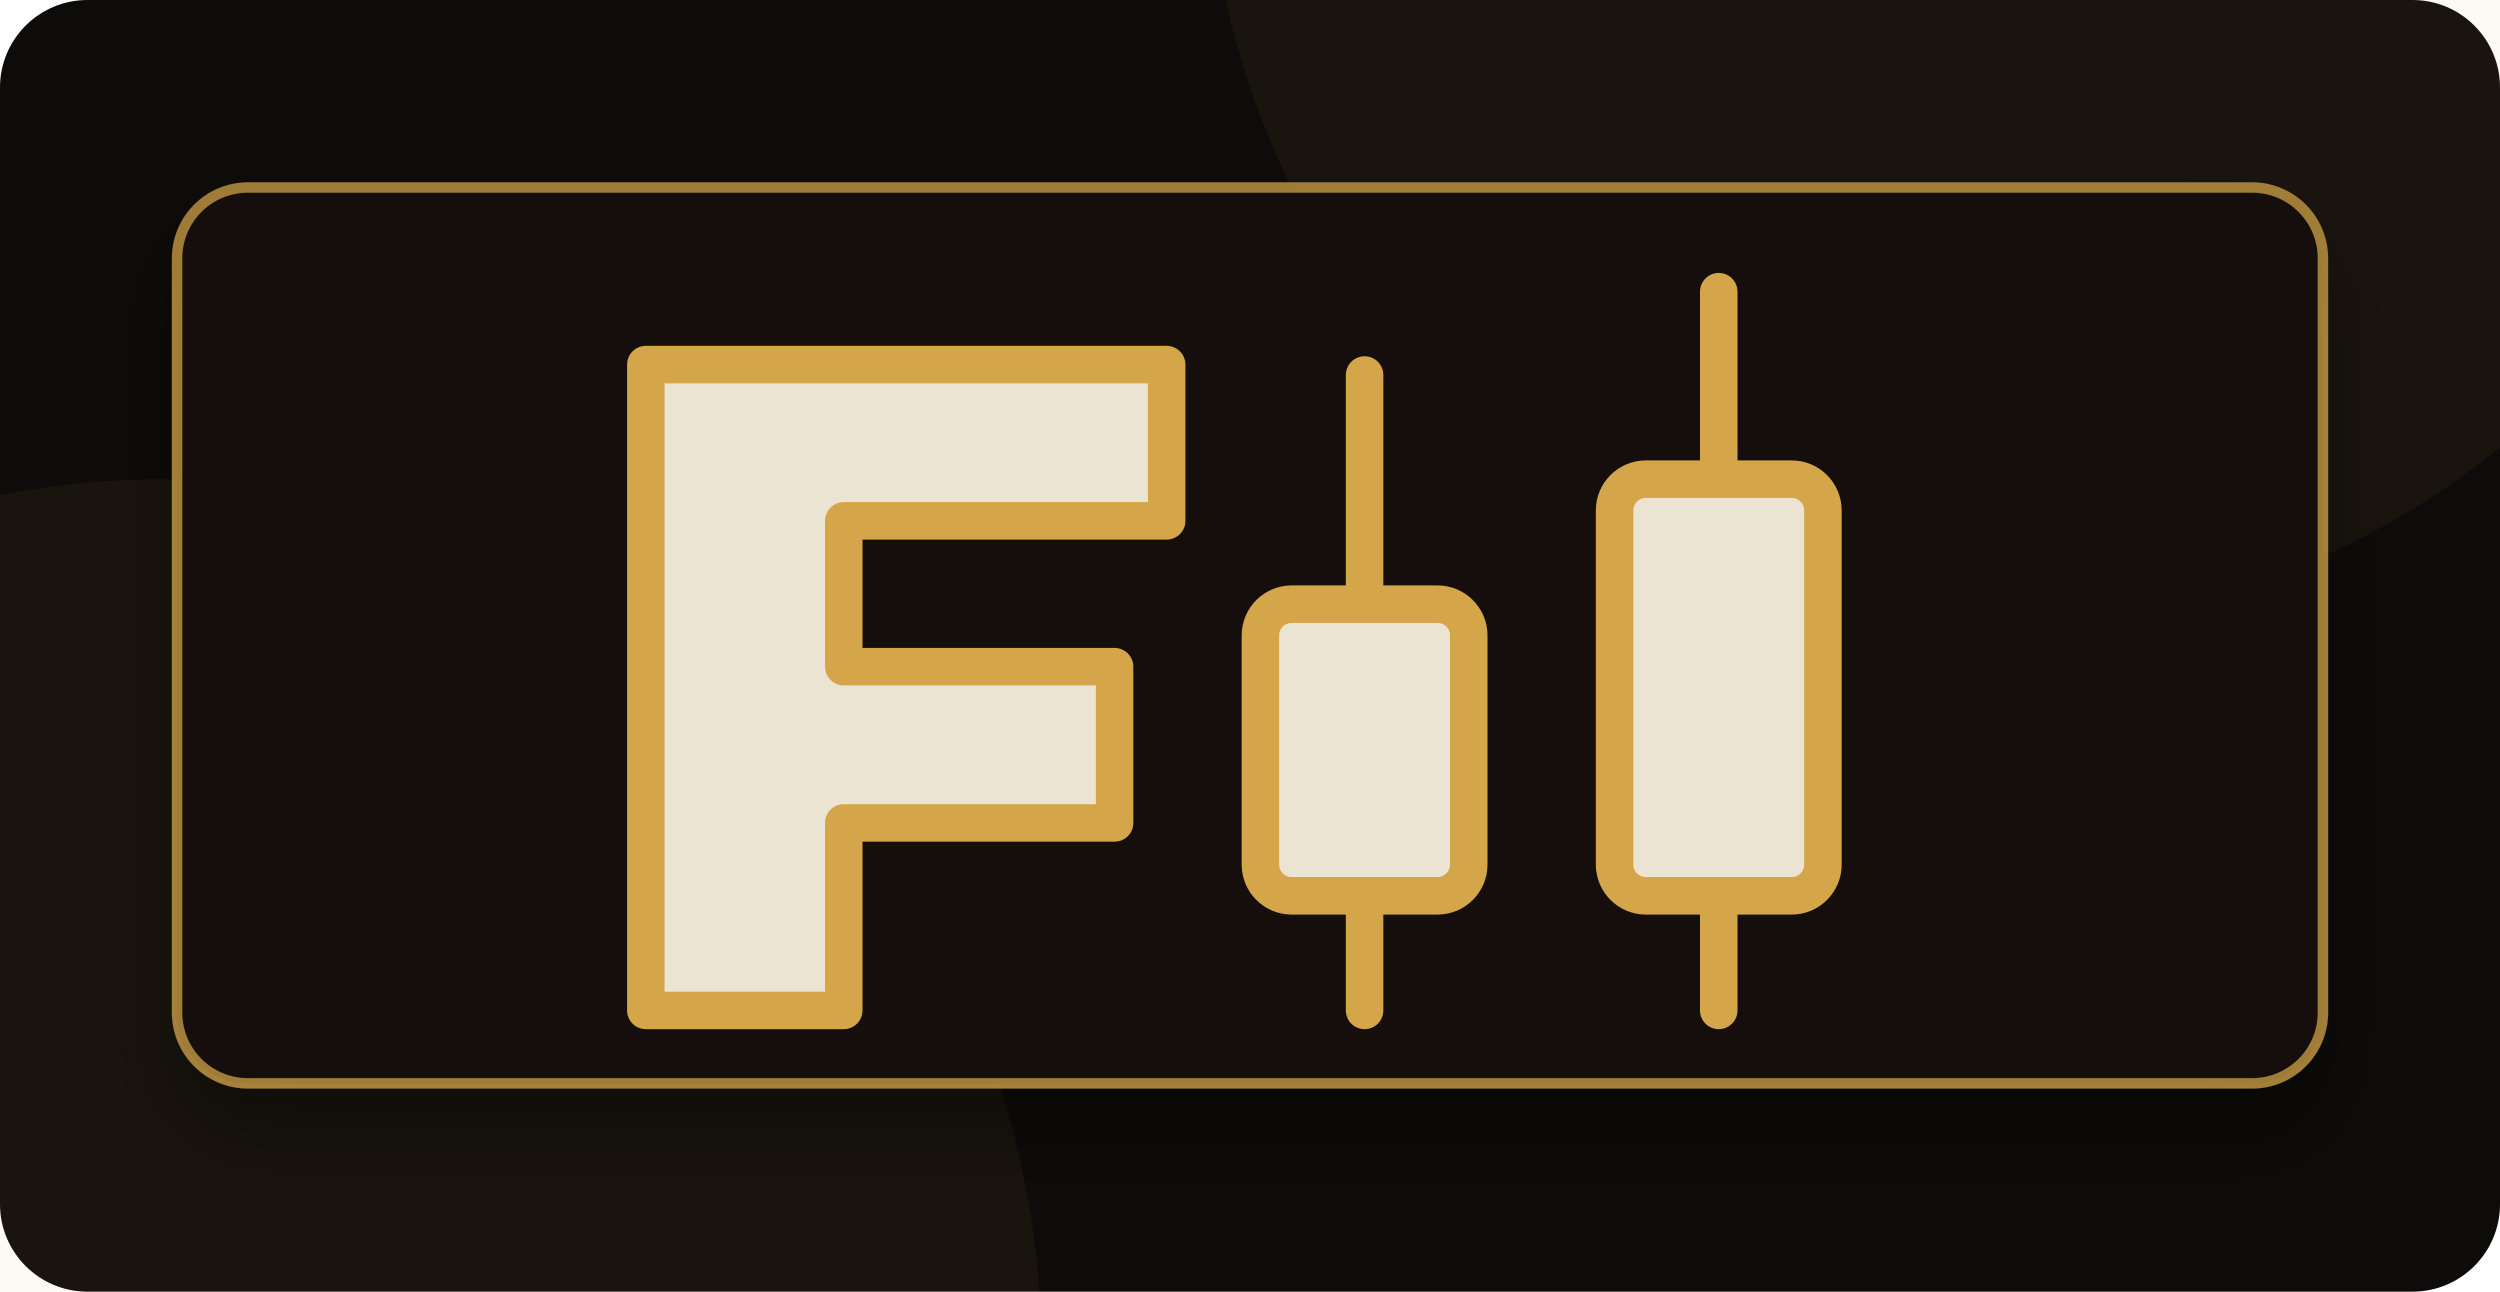
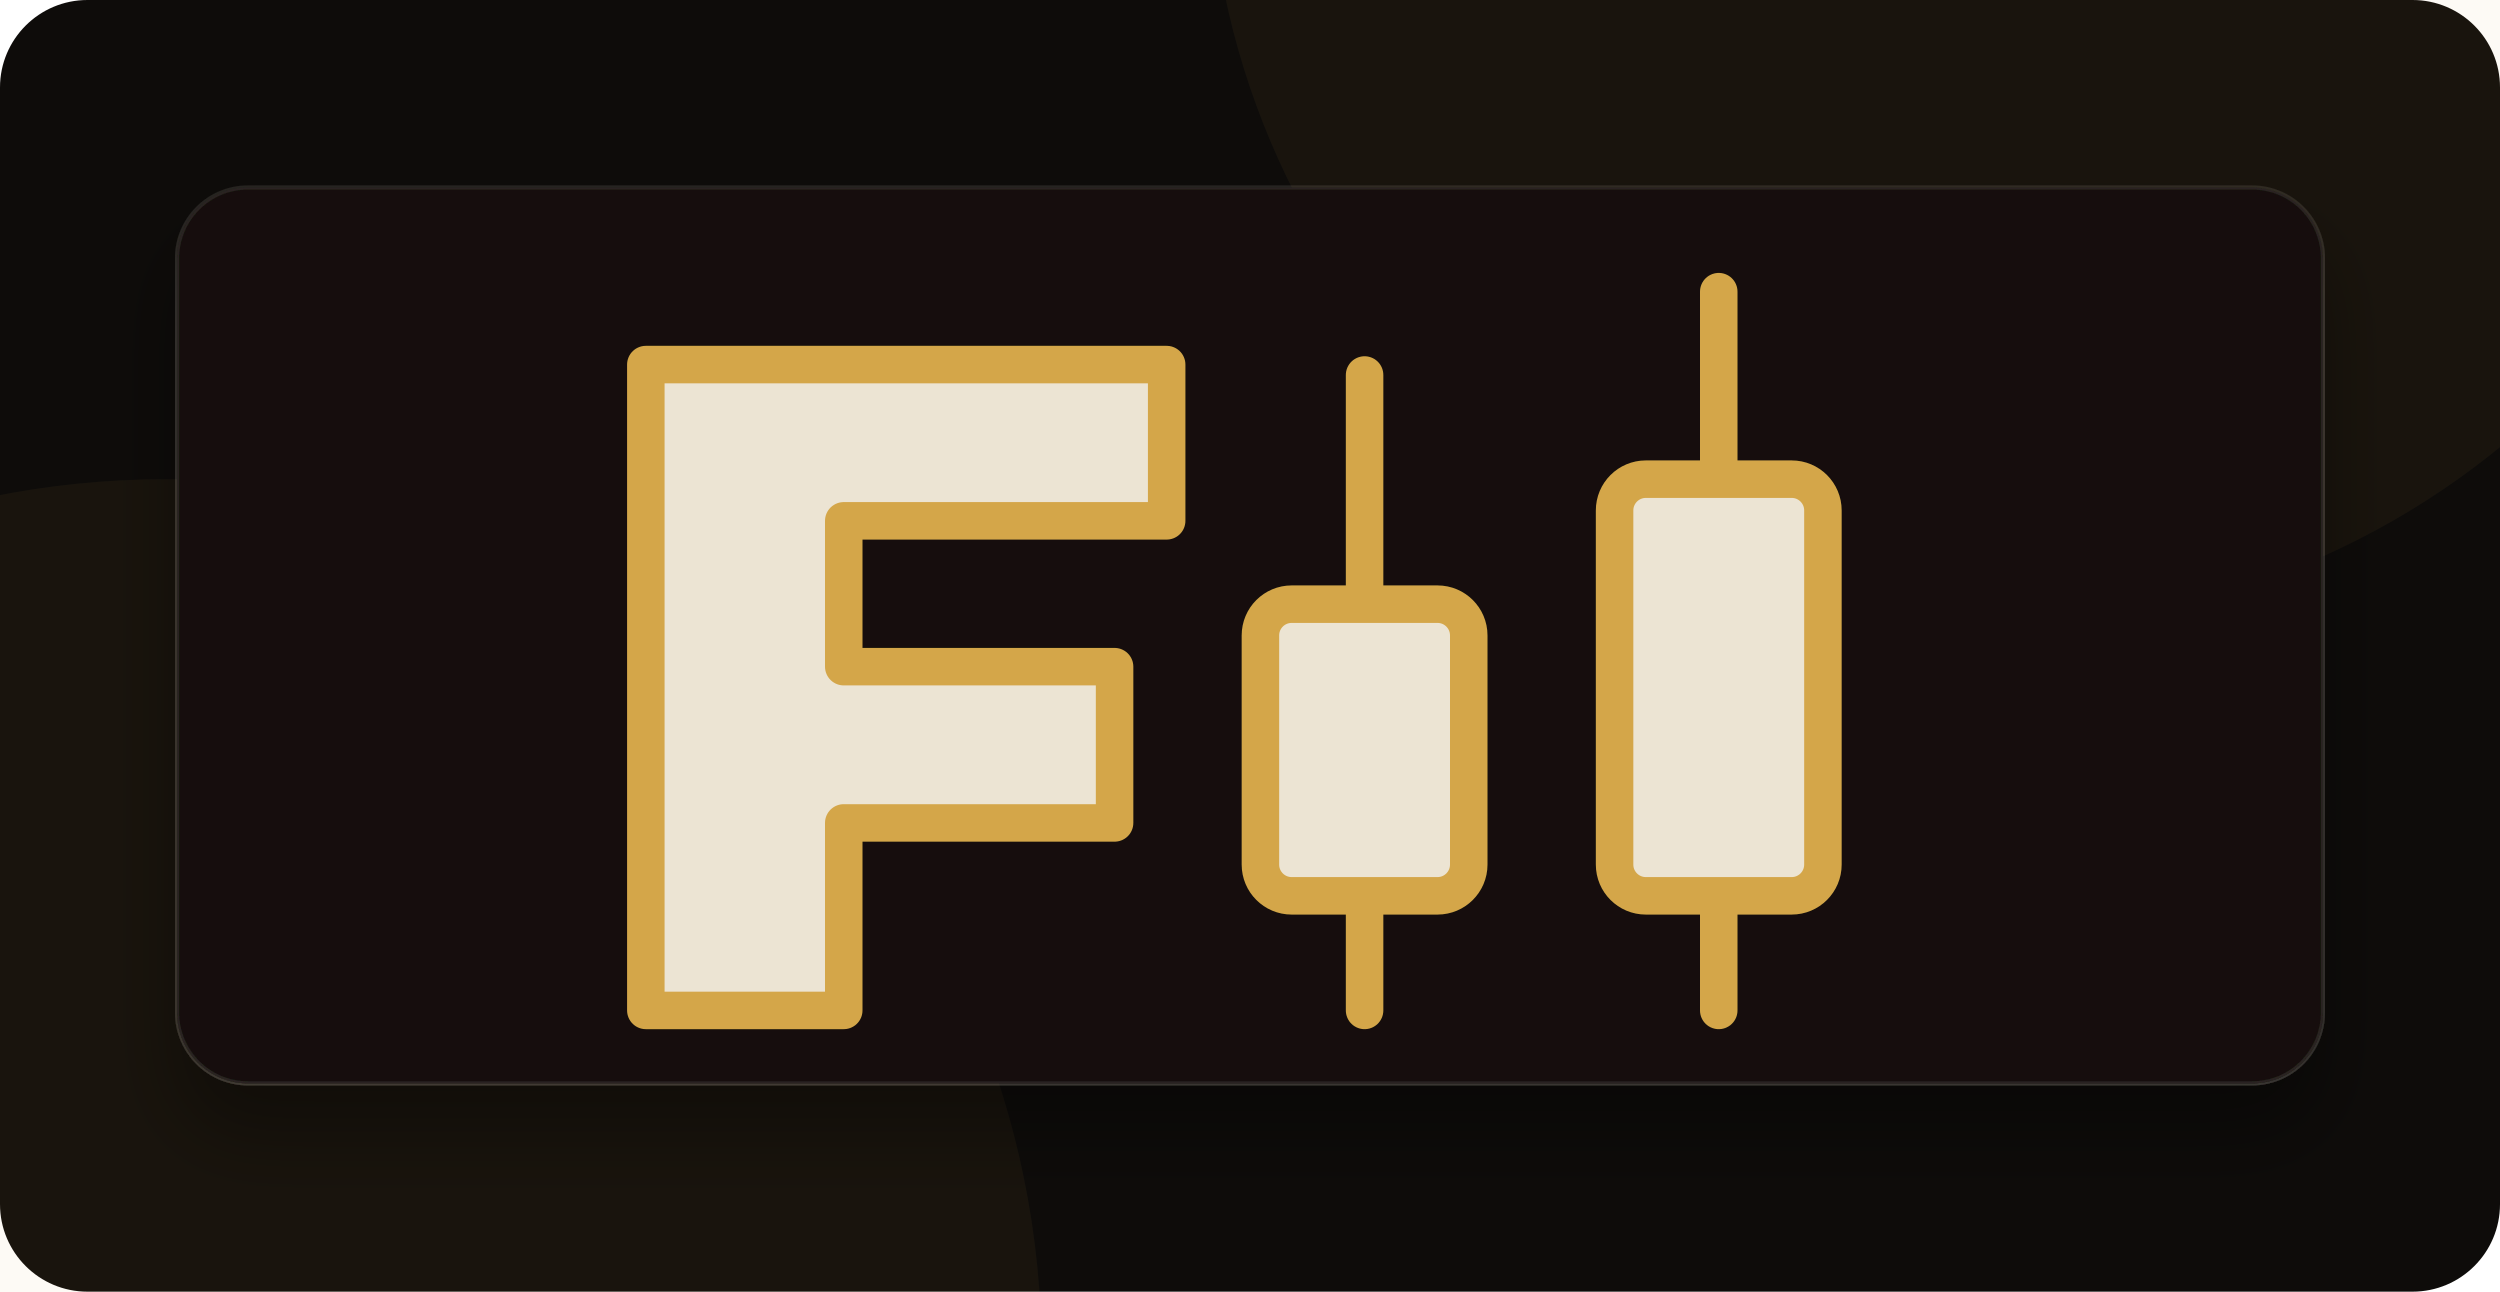
<svg xmlns="http://www.w3.org/2000/svg" width="1200" height="620" viewBox="0 0 1200 620" role="img" aria-labelledby="title desc">
  <defs>
    <filter id="shadow" x="-20%" y="-20%" width="140%" height="140%">
      <feDropShadow dx="0" dy="24" stdDeviation="18" flood-color="#000000" flood-opacity=".34" />
    </filter>
  </defs>
  <rect width="1200" height="620" rx="42" fill="#0e0c0a" />
  <circle cx="960" cy="-80" r="380" fill="#d4a64a" opacity=".055" />
  <circle cx="80" cy="650" r="420" fill="#d4a64a" opacity=".055" />
  <g filter="url(#shadow)">
-     <rect x="85" y="90" width="1030" height="430" rx="34" fill="#14100c" stroke="#d4a64a" stroke-opacity=".72" stroke-width="5" />
+     <rect x="85" y="90" width="1030" height="430" rx="34" fill="#14100c" stroke="#ece4d3" stroke-opacity=".10" stroke-width="2" />
    <g transform="translate(170 95)" fill="#ece4d3" stroke="#d4a64a" stroke-width="18">
      <path d="M140 80H390V155H235V225H365V300H235V390H140Z" stroke-linejoin="round" />
      <path d="M485 85V390" fill="none" stroke-linecap="round" />
      <rect x="435" y="195" width="100" height="140" rx="15" />
      <path d="M655 45V390" fill="none" stroke-linecap="round" />
      <rect x="605" y="135" width="100" height="200" rx="15" />
    </g>
  </g>
</svg>
